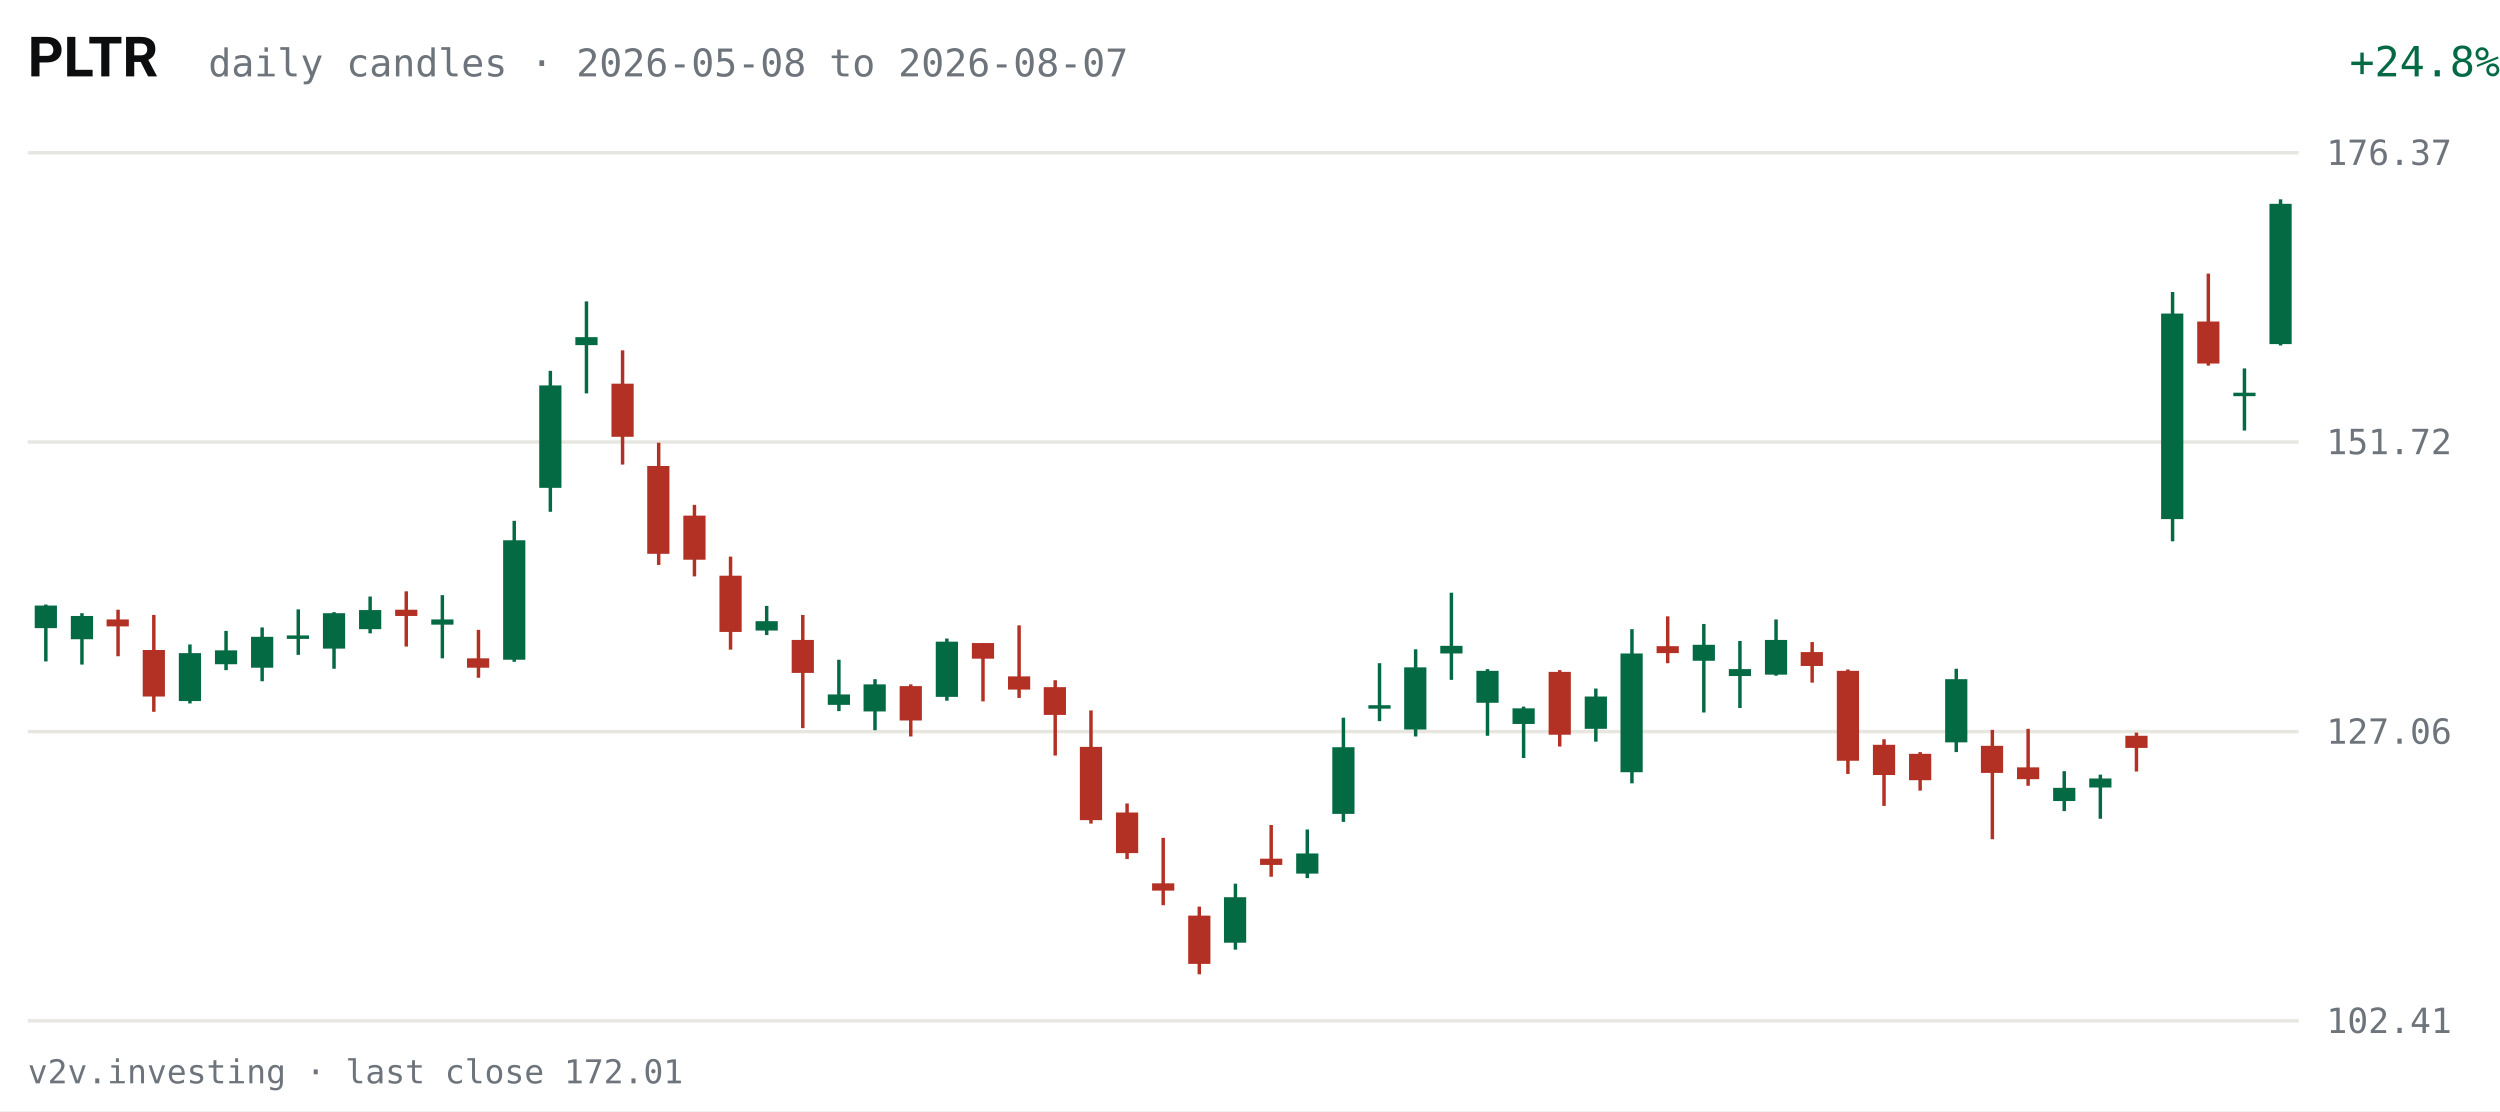
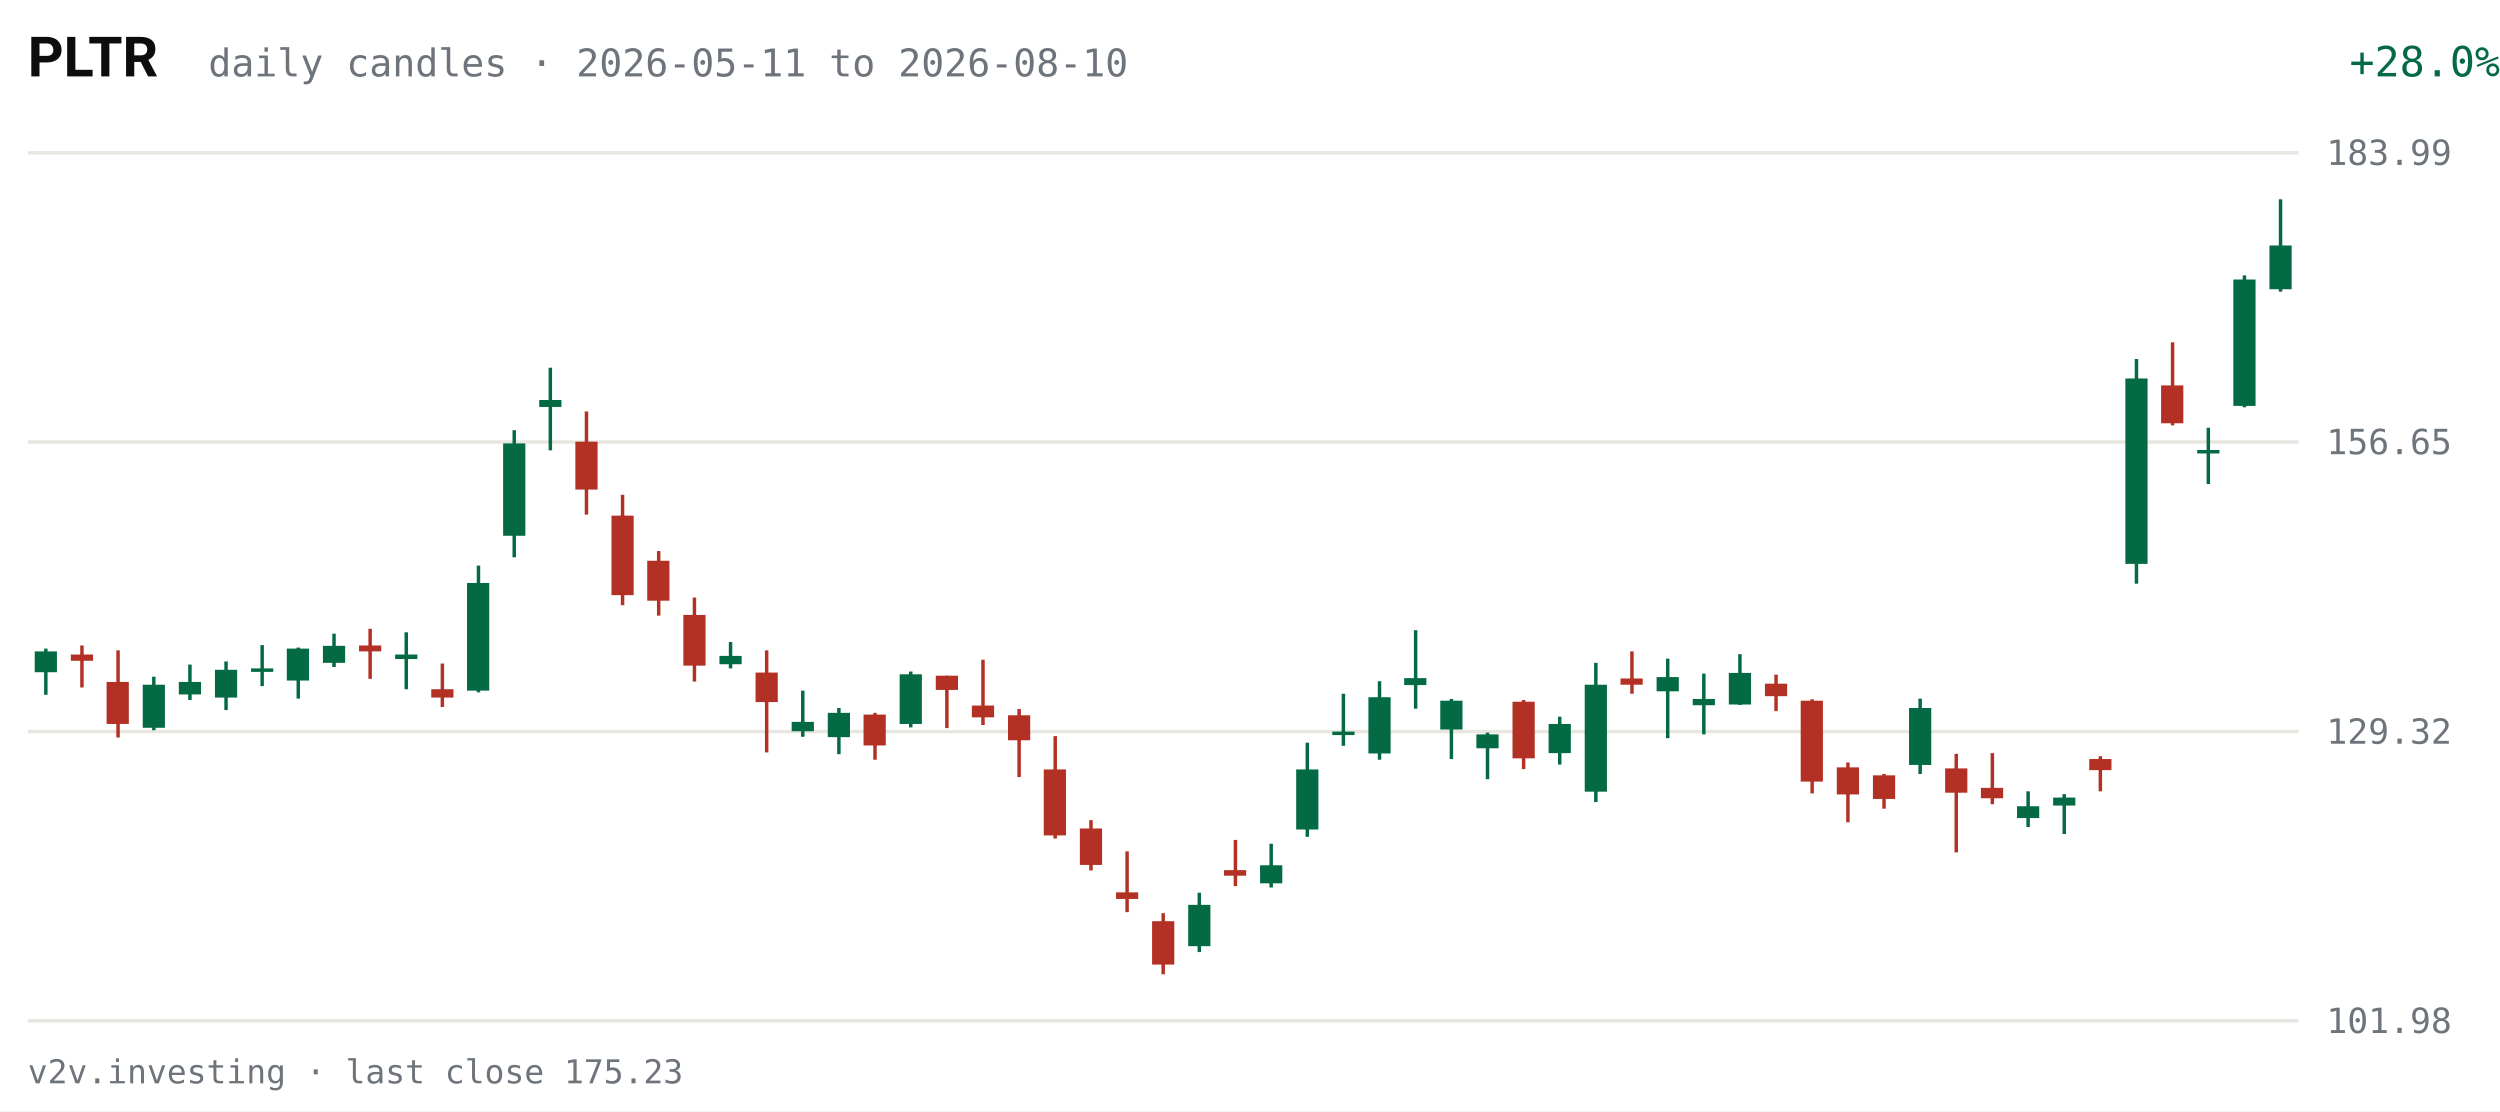
<svg xmlns="http://www.w3.org/2000/svg" viewBox="0 0 720 320" width="720" height="320" role="img" aria-label="PLTR daily candles, last 63 sessions">
  <rect width="720" height="320" fill="#FFFFFF" />
  <text x="8" y="22" fill="#0C0D0E" font-size="16" font-weight="600" font-family="system-ui,-apple-system,Segoe UI,Roboto,sans-serif">PLTR</text>
-   <text x="60" y="22" fill="#6E747B" font-size="11" font-family="ui-monospace,SFMono-Regular,Menlo,Consolas,monospace">daily candles · 2026-05-08 to 2026-08-07</text>
-   <text x="670" y="22" fill="#046A44" font-size="12" text-anchor="end" font-family="ui-monospace,SFMono-Regular,Menlo,Consolas,monospace" transform="translate(50,0)">+24.8%</text>
+   <text x="60" y="22" fill="#6E747B" font-size="11" font-family="ui-monospace,SFMono-Regular,Menlo,Consolas,monospace">daily candles · 2026-05-11 to 2026-08-10</text>
+   <text x="670" y="22" fill="#046A44" font-size="12" text-anchor="end" font-family="ui-monospace,SFMono-Regular,Menlo,Consolas,monospace" transform="translate(50,0)">+28.0%</text>
  <g font-family="ui-monospace,SFMono-Regular,Menlo,Consolas,monospace">
    <line x1="8" y1="294.0" x2="662" y2="294.0" stroke="#E7E6E1" stroke-width="1" />
-     <text x="670" y="297.5" fill="#6E747B" font-size="10">102.41</text>
+     <text x="670" y="297.5" fill="#6E747B" font-size="10">101.98</text>
    <line x1="8" y1="210.7" x2="662" y2="210.7" stroke="#E7E6E1" stroke-width="1" />
-     <text x="670" y="214.2" fill="#6E747B" font-size="10">127.06</text>
+     <text x="670" y="214.2" fill="#6E747B" font-size="10">129.32</text>
    <line x1="8" y1="127.3" x2="662" y2="127.3" stroke="#E7E6E1" stroke-width="1" />
-     <text x="670" y="130.8" fill="#6E747B" font-size="10">151.72</text>
+     <text x="670" y="130.8" fill="#6E747B" font-size="10">156.65</text>
    <line x1="8" y1="44.0" x2="662" y2="44.0" stroke="#E7E6E1" stroke-width="1" />
-     <text x="670" y="47.5" fill="#6E747B" font-size="10">176.37</text>
-     <line x1="13.2" y1="174.1" x2="13.2" y2="190.5" stroke="#046A44" stroke-width="1" />
-     <rect x="10.0" y="174.4" width="6.4" height="6.5" fill="#046A44" />
-     <line x1="23.6" y1="176.6" x2="23.6" y2="191.4" stroke="#046A44" stroke-width="1" />
-     <rect x="20.4" y="177.4" width="6.4" height="6.7" fill="#046A44" />
-     <line x1="34.0" y1="175.6" x2="34.0" y2="189.0" stroke="#B33124" stroke-width="1" />
-     <rect x="30.7" y="178.4" width="6.4" height="2.0" fill="#B33124" />
-     <line x1="44.3" y1="177.1" x2="44.3" y2="205.0" stroke="#B33124" stroke-width="1" />
-     <rect x="41.1" y="187.2" width="6.4" height="13.4" fill="#B33124" />
-     <line x1="54.7" y1="185.6" x2="54.7" y2="202.6" stroke="#046A44" stroke-width="1" />
-     <rect x="51.5" y="188.1" width="6.4" height="13.8" fill="#046A44" />
-     <line x1="65.1" y1="181.7" x2="65.1" y2="193.0" stroke="#046A44" stroke-width="1" />
-     <rect x="61.9" y="187.3" width="6.4" height="4.0" fill="#046A44" />
-     <line x1="75.5" y1="180.7" x2="75.5" y2="196.2" stroke="#046A44" stroke-width="1" />
-     <rect x="72.3" y="183.4" width="6.4" height="8.9" fill="#046A44" />
-     <line x1="85.9" y1="175.5" x2="85.9" y2="188.6" stroke="#046A44" stroke-width="1" />
-     <rect x="82.6" y="183.0" width="6.4" height="1.0" fill="#046A44" />
-     <line x1="96.2" y1="176.3" x2="96.2" y2="192.6" stroke="#046A44" stroke-width="1" />
-     <rect x="93.0" y="176.6" width="6.4" height="10.2" fill="#046A44" />
-     <line x1="106.6" y1="171.8" x2="106.6" y2="182.4" stroke="#046A44" stroke-width="1" />
-     <rect x="103.4" y="175.7" width="6.4" height="5.5" fill="#046A44" />
-     <line x1="117.0" y1="170.3" x2="117.0" y2="186.2" stroke="#B33124" stroke-width="1" />
-     <rect x="113.8" y="175.6" width="6.4" height="1.8" fill="#B33124" />
-     <line x1="127.4" y1="171.4" x2="127.4" y2="189.6" stroke="#046A44" stroke-width="1" />
-     <rect x="124.2" y="178.4" width="6.4" height="1.5" fill="#046A44" />
-     <line x1="137.8" y1="181.4" x2="137.8" y2="195.2" stroke="#B33124" stroke-width="1" />
-     <rect x="134.5" y="189.6" width="6.4" height="2.7" fill="#B33124" />
-     <line x1="148.1" y1="150.0" x2="148.1" y2="190.6" stroke="#046A44" stroke-width="1" />
-     <rect x="144.9" y="155.6" width="6.4" height="34.4" fill="#046A44" />
-     <line x1="158.5" y1="106.8" x2="158.5" y2="147.4" stroke="#046A44" stroke-width="1" />
-     <rect x="155.3" y="111.0" width="6.4" height="29.5" fill="#046A44" />
-     <line x1="168.9" y1="86.8" x2="168.9" y2="113.3" stroke="#046A44" stroke-width="1" />
-     <rect x="165.7" y="97.1" width="6.4" height="2.3" fill="#046A44" />
-     <line x1="179.3" y1="100.9" x2="179.3" y2="133.8" stroke="#B33124" stroke-width="1" />
-     <rect x="176.1" y="110.5" width="6.4" height="15.3" fill="#B33124" />
-     <line x1="189.7" y1="127.5" x2="189.7" y2="162.7" stroke="#B33124" stroke-width="1" />
-     <rect x="186.4" y="134.2" width="6.4" height="25.3" fill="#B33124" />
-     <line x1="200.0" y1="145.4" x2="200.0" y2="166.0" stroke="#B33124" stroke-width="1" />
-     <rect x="196.8" y="148.5" width="6.4" height="12.7" fill="#B33124" />
-     <line x1="210.4" y1="160.3" x2="210.4" y2="187.1" stroke="#B33124" stroke-width="1" />
-     <rect x="207.2" y="165.8" width="6.4" height="16.2" fill="#B33124" />
-     <line x1="220.8" y1="174.5" x2="220.8" y2="182.9" stroke="#046A44" stroke-width="1" />
-     <rect x="217.6" y="178.9" width="6.4" height="2.7" fill="#046A44" />
-     <line x1="231.2" y1="177.1" x2="231.2" y2="209.7" stroke="#B33124" stroke-width="1" />
-     <rect x="228.0" y="184.3" width="6.4" height="9.5" fill="#B33124" />
-     <line x1="241.6" y1="190.0" x2="241.6" y2="204.8" stroke="#046A44" stroke-width="1" />
-     <rect x="238.4" y="200.0" width="6.4" height="3.0" fill="#046A44" />
-     <line x1="252.0" y1="195.6" x2="252.0" y2="210.3" stroke="#046A44" stroke-width="1" />
-     <rect x="248.7" y="197.1" width="6.4" height="7.8" fill="#046A44" />
-     <line x1="262.3" y1="197.1" x2="262.3" y2="212.1" stroke="#B33124" stroke-width="1" />
-     <rect x="259.1" y="197.6" width="6.4" height="9.9" fill="#B33124" />
-     <line x1="272.7" y1="183.9" x2="272.7" y2="201.8" stroke="#046A44" stroke-width="1" />
-     <rect x="269.5" y="184.8" width="6.4" height="15.9" fill="#046A44" />
-     <line x1="283.1" y1="185.2" x2="283.1" y2="202.0" stroke="#B33124" stroke-width="1" />
-     <rect x="279.9" y="185.2" width="6.4" height="4.5" fill="#B33124" />
-     <line x1="293.5" y1="180.1" x2="293.5" y2="201.0" stroke="#B33124" stroke-width="1" />
-     <rect x="290.3" y="194.8" width="6.4" height="3.8" fill="#B33124" />
-     <line x1="303.9" y1="195.9" x2="303.9" y2="217.6" stroke="#B33124" stroke-width="1" />
-     <rect x="300.6" y="197.9" width="6.4" height="8.0" fill="#B33124" />
-     <line x1="314.2" y1="204.6" x2="314.2" y2="237.2" stroke="#B33124" stroke-width="1" />
-     <rect x="311.0" y="215.1" width="6.4" height="21.1" fill="#B33124" />
-     <line x1="324.6" y1="231.4" x2="324.6" y2="247.4" stroke="#B33124" stroke-width="1" />
-     <rect x="321.4" y="234.0" width="6.4" height="11.7" fill="#B33124" />
-     <line x1="335.0" y1="241.3" x2="335.0" y2="260.7" stroke="#B33124" stroke-width="1" />
-     <rect x="331.8" y="254.4" width="6.4" height="2.1" fill="#B33124" />
-     <line x1="345.4" y1="261.1" x2="345.4" y2="280.6" stroke="#B33124" stroke-width="1" />
-     <rect x="342.2" y="263.7" width="6.4" height="13.9" fill="#B33124" />
-     <line x1="355.8" y1="254.5" x2="355.8" y2="273.5" stroke="#046A44" stroke-width="1" />
-     <rect x="352.5" y="258.4" width="6.4" height="13.1" fill="#046A44" />
-     <line x1="366.1" y1="237.6" x2="366.1" y2="252.5" stroke="#B33124" stroke-width="1" />
-     <rect x="362.9" y="247.3" width="6.4" height="1.8" fill="#B33124" />
-     <line x1="376.5" y1="238.9" x2="376.5" y2="252.9" stroke="#046A44" stroke-width="1" />
-     <rect x="373.3" y="245.8" width="6.4" height="5.8" fill="#046A44" />
-     <line x1="386.9" y1="206.7" x2="386.9" y2="236.7" stroke="#046A44" stroke-width="1" />
-     <rect x="383.7" y="215.2" width="6.4" height="19.2" fill="#046A44" />
-     <line x1="397.3" y1="191.0" x2="397.3" y2="207.7" stroke="#046A44" stroke-width="1" />
-     <rect x="394.1" y="203.1" width="6.4" height="1.0" fill="#046A44" />
-     <line x1="407.7" y1="187.0" x2="407.7" y2="212.1" stroke="#046A44" stroke-width="1" />
-     <rect x="404.4" y="192.2" width="6.4" height="17.9" fill="#046A44" />
-     <line x1="418.0" y1="170.7" x2="418.0" y2="195.8" stroke="#046A44" stroke-width="1" />
-     <rect x="414.8" y="186.0" width="6.4" height="2.2" fill="#046A44" />
-     <line x1="428.4" y1="192.7" x2="428.4" y2="211.9" stroke="#046A44" stroke-width="1" />
-     <rect x="425.2" y="193.2" width="6.4" height="9.2" fill="#046A44" />
-     <line x1="438.8" y1="203.5" x2="438.8" y2="218.3" stroke="#046A44" stroke-width="1" />
-     <rect x="435.6" y="204.0" width="6.4" height="4.5" fill="#046A44" />
-     <line x1="449.2" y1="193.0" x2="449.2" y2="215.0" stroke="#B33124" stroke-width="1" />
-     <rect x="446.0" y="193.5" width="6.4" height="18.1" fill="#B33124" />
-     <line x1="459.6" y1="198.3" x2="459.6" y2="213.6" stroke="#046A44" stroke-width="1" />
-     <rect x="456.4" y="200.6" width="6.4" height="9.3" fill="#046A44" />
-     <line x1="470.0" y1="181.2" x2="470.0" y2="225.6" stroke="#046A44" stroke-width="1" />
-     <rect x="466.7" y="188.2" width="6.4" height="34.2" fill="#046A44" />
-     <line x1="480.3" y1="177.5" x2="480.3" y2="191.0" stroke="#B33124" stroke-width="1" />
-     <rect x="477.1" y="186.1" width="6.4" height="2.0" fill="#B33124" />
-     <line x1="490.7" y1="179.7" x2="490.7" y2="205.2" stroke="#046A44" stroke-width="1" />
-     <rect x="487.5" y="185.7" width="6.4" height="4.6" fill="#046A44" />
-     <line x1="501.1" y1="184.6" x2="501.1" y2="203.9" stroke="#046A44" stroke-width="1" />
-     <rect x="497.9" y="192.7" width="6.4" height="2.0" fill="#046A44" />
-     <line x1="511.5" y1="178.4" x2="511.5" y2="194.6" stroke="#046A44" stroke-width="1" />
-     <rect x="508.3" y="184.3" width="6.4" height="10.0" fill="#046A44" />
-     <line x1="521.9" y1="184.9" x2="521.9" y2="196.6" stroke="#B33124" stroke-width="1" />
-     <rect x="518.6" y="187.8" width="6.4" height="4.0" fill="#B33124" />
-     <line x1="532.2" y1="192.8" x2="532.2" y2="222.9" stroke="#B33124" stroke-width="1" />
-     <rect x="529.0" y="193.2" width="6.4" height="25.9" fill="#B33124" />
-     <line x1="542.6" y1="212.9" x2="542.6" y2="232.1" stroke="#B33124" stroke-width="1" />
-     <rect x="539.4" y="214.5" width="6.4" height="8.7" fill="#B33124" />
-     <line x1="553.0" y1="216.6" x2="553.0" y2="227.7" stroke="#B33124" stroke-width="1" />
-     <rect x="549.8" y="217.1" width="6.4" height="7.6" fill="#B33124" />
-     <line x1="563.4" y1="192.6" x2="563.4" y2="216.6" stroke="#046A44" stroke-width="1" />
-     <rect x="560.2" y="195.6" width="6.4" height="18.2" fill="#046A44" />
-     <line x1="573.8" y1="210.2" x2="573.8" y2="241.7" stroke="#B33124" stroke-width="1" />
-     <rect x="570.5" y="214.8" width="6.4" height="7.8" fill="#B33124" />
-     <line x1="584.1" y1="209.9" x2="584.1" y2="226.3" stroke="#B33124" stroke-width="1" />
-     <rect x="580.9" y="221.0" width="6.4" height="3.4" fill="#B33124" />
-     <line x1="594.5" y1="222.1" x2="594.5" y2="233.6" stroke="#046A44" stroke-width="1" />
-     <rect x="591.3" y="226.9" width="6.4" height="3.8" fill="#046A44" />
-     <line x1="604.9" y1="223.1" x2="604.9" y2="235.8" stroke="#046A44" stroke-width="1" />
-     <rect x="601.7" y="224.2" width="6.4" height="2.6" fill="#046A44" />
-     <line x1="615.3" y1="211.0" x2="615.3" y2="222.2" stroke="#B33124" stroke-width="1" />
-     <rect x="612.1" y="211.9" width="6.4" height="3.5" fill="#B33124" />
-     <line x1="625.7" y1="84.1" x2="625.7" y2="155.9" stroke="#046A44" stroke-width="1" />
-     <rect x="622.4" y="90.3" width="6.4" height="59.2" fill="#046A44" />
-     <line x1="636.0" y1="78.8" x2="636.0" y2="105.3" stroke="#B33124" stroke-width="1" />
-     <rect x="632.8" y="92.6" width="6.4" height="12.1" fill="#B33124" />
-     <line x1="646.4" y1="106.1" x2="646.4" y2="124.0" stroke="#046A44" stroke-width="1" />
-     <rect x="643.2" y="113.1" width="6.4" height="1.0" fill="#046A44" />
-     <line x1="656.8" y1="57.4" x2="656.8" y2="99.5" stroke="#046A44" stroke-width="1" />
-     <rect x="653.6" y="58.7" width="6.4" height="40.4" fill="#046A44" />
+     <text x="670" y="47.5" fill="#6E747B" font-size="10">183.99</text>
+     <line x1="13.2" y1="186.8" x2="13.2" y2="200.1" stroke="#046A44" stroke-width="1" />
+     <rect x="10.0" y="187.6" width="6.4" height="6.0" fill="#046A44" />
+     <line x1="23.6" y1="185.9" x2="23.6" y2="198.0" stroke="#B33124" stroke-width="1" />
+     <rect x="20.4" y="188.5" width="6.4" height="1.8" fill="#B33124" />
+     <line x1="34.0" y1="187.3" x2="34.0" y2="212.4" stroke="#B33124" stroke-width="1" />
+     <rect x="30.7" y="196.4" width="6.4" height="12.1" fill="#B33124" />
+     <line x1="44.3" y1="194.9" x2="44.3" y2="210.3" stroke="#046A44" stroke-width="1" />
+     <rect x="41.1" y="197.2" width="6.4" height="12.4" fill="#046A44" />
+     <line x1="54.7" y1="191.4" x2="54.7" y2="201.6" stroke="#046A44" stroke-width="1" />
+     <rect x="51.5" y="196.4" width="6.4" height="3.6" fill="#046A44" />
+     <line x1="65.1" y1="190.5" x2="65.1" y2="204.5" stroke="#046A44" stroke-width="1" />
+     <rect x="61.9" y="192.9" width="6.4" height="8.0" fill="#046A44" />
+     <line x1="75.5" y1="185.8" x2="75.5" y2="197.6" stroke="#046A44" stroke-width="1" />
+     <rect x="72.3" y="192.5" width="6.4" height="1.0" fill="#046A44" />
+     <line x1="85.9" y1="186.5" x2="85.9" y2="201.2" stroke="#046A44" stroke-width="1" />
+     <rect x="82.6" y="186.8" width="6.4" height="9.2" fill="#046A44" />
+     <line x1="96.2" y1="182.5" x2="96.2" y2="192.1" stroke="#046A44" stroke-width="1" />
+     <rect x="93.0" y="186.0" width="6.4" height="4.9" fill="#046A44" />
+     <line x1="106.6" y1="181.1" x2="106.6" y2="195.5" stroke="#B33124" stroke-width="1" />
+     <rect x="103.4" y="185.9" width="6.4" height="1.7" fill="#B33124" />
+     <line x1="117.0" y1="182.1" x2="117.0" y2="198.5" stroke="#046A44" stroke-width="1" />
+     <rect x="113.8" y="188.5" width="6.4" height="1.3" fill="#046A44" />
+     <line x1="127.4" y1="191.1" x2="127.4" y2="203.6" stroke="#B33124" stroke-width="1" />
+     <rect x="124.2" y="198.5" width="6.4" height="2.4" fill="#B33124" />
+     <line x1="137.8" y1="162.9" x2="137.8" y2="199.4" stroke="#046A44" stroke-width="1" />
+     <rect x="134.5" y="167.9" width="6.4" height="31.0" fill="#046A44" />
+     <line x1="148.1" y1="123.9" x2="148.1" y2="160.5" stroke="#046A44" stroke-width="1" />
+     <rect x="144.9" y="127.7" width="6.4" height="26.6" fill="#046A44" />
+     <line x1="158.5" y1="105.9" x2="158.5" y2="129.7" stroke="#046A44" stroke-width="1" />
+     <rect x="155.3" y="115.2" width="6.4" height="2.0" fill="#046A44" />
+     <line x1="168.9" y1="118.5" x2="168.9" y2="148.2" stroke="#B33124" stroke-width="1" />
+     <rect x="165.7" y="127.2" width="6.4" height="13.8" fill="#B33124" />
+     <line x1="179.3" y1="142.5" x2="179.3" y2="174.3" stroke="#B33124" stroke-width="1" />
+     <rect x="176.1" y="148.5" width="6.4" height="22.9" fill="#B33124" />
+     <line x1="189.7" y1="158.7" x2="189.7" y2="177.3" stroke="#B33124" stroke-width="1" />
+     <rect x="186.4" y="161.5" width="6.4" height="11.5" fill="#B33124" />
+     <line x1="200.0" y1="172.1" x2="200.0" y2="196.3" stroke="#B33124" stroke-width="1" />
+     <rect x="196.8" y="177.1" width="6.4" height="14.6" fill="#B33124" />
+     <line x1="210.4" y1="184.9" x2="210.4" y2="192.5" stroke="#046A44" stroke-width="1" />
+     <rect x="207.2" y="188.9" width="6.4" height="2.4" fill="#046A44" />
+     <line x1="220.8" y1="187.3" x2="220.8" y2="216.7" stroke="#B33124" stroke-width="1" />
+     <rect x="217.6" y="193.7" width="6.4" height="8.5" fill="#B33124" />
+     <line x1="231.2" y1="198.9" x2="231.2" y2="212.2" stroke="#046A44" stroke-width="1" />
+     <rect x="228.0" y="207.9" width="6.4" height="2.7" fill="#046A44" />
+     <line x1="241.6" y1="203.9" x2="241.6" y2="217.2" stroke="#046A44" stroke-width="1" />
+     <rect x="238.4" y="205.3" width="6.4" height="7.0" fill="#046A44" />
+     <line x1="252.0" y1="205.3" x2="252.0" y2="218.8" stroke="#B33124" stroke-width="1" />
+     <rect x="248.7" y="205.8" width="6.4" height="8.9" fill="#B33124" />
+     <line x1="262.3" y1="193.4" x2="262.3" y2="209.5" stroke="#046A44" stroke-width="1" />
+     <rect x="259.1" y="194.2" width="6.4" height="14.3" fill="#046A44" />
+     <line x1="272.7" y1="194.6" x2="272.7" y2="209.7" stroke="#B33124" stroke-width="1" />
+     <rect x="269.5" y="194.6" width="6.4" height="4.1" fill="#B33124" />
+     <line x1="283.1" y1="190.0" x2="283.1" y2="208.8" stroke="#B33124" stroke-width="1" />
+     <rect x="279.9" y="203.2" width="6.4" height="3.4" fill="#B33124" />
+     <line x1="293.5" y1="204.2" x2="293.5" y2="223.8" stroke="#B33124" stroke-width="1" />
+     <rect x="290.3" y="206.0" width="6.4" height="7.2" fill="#B33124" />
+     <line x1="303.9" y1="212.0" x2="303.9" y2="241.5" stroke="#B33124" stroke-width="1" />
+     <rect x="300.6" y="221.6" width="6.4" height="19.0" fill="#B33124" />
+     <line x1="314.2" y1="236.2" x2="314.2" y2="250.7" stroke="#B33124" stroke-width="1" />
+     <rect x="311.0" y="238.6" width="6.4" height="10.5" fill="#B33124" />
+     <line x1="324.6" y1="245.2" x2="324.6" y2="262.7" stroke="#B33124" stroke-width="1" />
+     <rect x="321.4" y="257.0" width="6.4" height="1.9" fill="#B33124" />
+     <line x1="335.0" y1="263.0" x2="335.0" y2="280.6" stroke="#B33124" stroke-width="1" />
+     <rect x="331.8" y="265.3" width="6.4" height="12.5" fill="#B33124" />
+     <line x1="345.4" y1="257.1" x2="345.4" y2="274.2" stroke="#046A44" stroke-width="1" />
+     <rect x="342.2" y="260.6" width="6.4" height="11.9" fill="#046A44" />
+     <line x1="355.8" y1="241.9" x2="355.8" y2="255.2" stroke="#B33124" stroke-width="1" />
+     <rect x="352.5" y="250.6" width="6.4" height="1.6" fill="#B33124" />
+     <line x1="366.1" y1="243.0" x2="366.1" y2="255.6" stroke="#046A44" stroke-width="1" />
+     <rect x="362.9" y="249.2" width="6.4" height="5.2" fill="#046A44" />
+     <line x1="376.5" y1="213.9" x2="376.5" y2="241.0" stroke="#046A44" stroke-width="1" />
+     <rect x="373.3" y="221.6" width="6.4" height="17.3" fill="#046A44" />
+     <line x1="386.9" y1="199.8" x2="386.9" y2="214.8" stroke="#046A44" stroke-width="1" />
+     <rect x="383.7" y="210.7" width="6.4" height="1.0" fill="#046A44" />
+     <line x1="397.3" y1="196.2" x2="397.3" y2="218.8" stroke="#046A44" stroke-width="1" />
+     <rect x="394.1" y="200.8" width="6.4" height="16.2" fill="#046A44" />
+     <line x1="407.7" y1="181.5" x2="407.7" y2="204.1" stroke="#046A44" stroke-width="1" />
+     <rect x="404.4" y="195.3" width="6.4" height="2.0" fill="#046A44" />
+     <line x1="418.0" y1="201.3" x2="418.0" y2="218.6" stroke="#046A44" stroke-width="1" />
+     <rect x="414.8" y="201.8" width="6.4" height="8.3" fill="#046A44" />
+     <line x1="428.4" y1="211.0" x2="428.4" y2="224.4" stroke="#046A44" stroke-width="1" />
+     <rect x="425.2" y="211.5" width="6.4" height="4.0" fill="#046A44" />
+     <line x1="438.8" y1="201.6" x2="438.8" y2="221.5" stroke="#B33124" stroke-width="1" />
+     <rect x="435.6" y="202.1" width="6.4" height="16.3" fill="#B33124" />
+     <line x1="449.2" y1="206.4" x2="449.2" y2="220.2" stroke="#046A44" stroke-width="1" />
+     <rect x="446.0" y="208.5" width="6.4" height="8.4" fill="#046A44" />
+     <line x1="459.6" y1="190.9" x2="459.6" y2="231.0" stroke="#046A44" stroke-width="1" />
+     <rect x="456.4" y="197.2" width="6.4" height="30.8" fill="#046A44" />
+     <line x1="470.0" y1="187.6" x2="470.0" y2="199.8" stroke="#B33124" stroke-width="1" />
+     <rect x="466.7" y="195.4" width="6.4" height="1.8" fill="#B33124" />
+     <line x1="480.3" y1="189.7" x2="480.3" y2="212.6" stroke="#046A44" stroke-width="1" />
+     <rect x="477.1" y="195.0" width="6.4" height="4.1" fill="#046A44" />
+     <line x1="490.7" y1="194.0" x2="490.7" y2="211.5" stroke="#046A44" stroke-width="1" />
+     <rect x="487.5" y="201.3" width="6.4" height="1.8" fill="#046A44" />
+     <line x1="501.1" y1="188.4" x2="501.1" y2="203.0" stroke="#046A44" stroke-width="1" />
+     <rect x="497.9" y="193.8" width="6.4" height="9.1" fill="#046A44" />
+     <line x1="511.5" y1="194.3" x2="511.5" y2="204.8" stroke="#B33124" stroke-width="1" />
+     <rect x="508.3" y="196.9" width="6.4" height="3.6" fill="#B33124" />
+     <line x1="521.9" y1="201.4" x2="521.9" y2="228.5" stroke="#B33124" stroke-width="1" />
+     <rect x="518.6" y="201.8" width="6.4" height="23.3" fill="#B33124" />
+     <line x1="532.2" y1="219.6" x2="532.2" y2="236.8" stroke="#B33124" stroke-width="1" />
+     <rect x="529.0" y="221.0" width="6.4" height="7.8" fill="#B33124" />
+     <line x1="542.6" y1="222.9" x2="542.6" y2="232.9" stroke="#B33124" stroke-width="1" />
+     <rect x="539.4" y="223.3" width="6.4" height="6.8" fill="#B33124" />
+     <line x1="553.0" y1="201.2" x2="553.0" y2="222.9" stroke="#046A44" stroke-width="1" />
+     <rect x="549.8" y="203.9" width="6.4" height="16.4" fill="#046A44" />
+     <line x1="563.4" y1="217.1" x2="563.4" y2="245.5" stroke="#B33124" stroke-width="1" />
+     <rect x="560.2" y="221.3" width="6.4" height="7.0" fill="#B33124" />
+     <line x1="573.8" y1="216.9" x2="573.8" y2="231.6" stroke="#B33124" stroke-width="1" />
+     <rect x="570.5" y="226.9" width="6.4" height="3.0" fill="#B33124" />
+     <line x1="584.1" y1="227.9" x2="584.1" y2="238.2" stroke="#046A44" stroke-width="1" />
+     <rect x="580.9" y="232.2" width="6.4" height="3.4" fill="#046A44" />
+     <line x1="594.5" y1="228.7" x2="594.5" y2="240.2" stroke="#046A44" stroke-width="1" />
+     <rect x="591.3" y="229.7" width="6.4" height="2.3" fill="#046A44" />
+     <line x1="604.9" y1="217.8" x2="604.9" y2="227.9" stroke="#B33124" stroke-width="1" />
+     <rect x="601.7" y="218.6" width="6.4" height="3.2" fill="#B33124" />
+     <line x1="615.3" y1="103.4" x2="615.3" y2="168.1" stroke="#046A44" stroke-width="1" />
+     <rect x="612.1" y="109.0" width="6.4" height="53.4" fill="#046A44" />
+     <line x1="625.7" y1="98.6" x2="625.7" y2="122.5" stroke="#B33124" stroke-width="1" />
+     <rect x="622.4" y="111.0" width="6.4" height="10.9" fill="#B33124" />
+     <line x1="636.0" y1="123.2" x2="636.0" y2="139.4" stroke="#046A44" stroke-width="1" />
+     <rect x="632.8" y="129.6" width="6.4" height="1.0" fill="#046A44" />
+     <line x1="646.4" y1="79.3" x2="646.4" y2="117.3" stroke="#046A44" stroke-width="1" />
+     <rect x="643.2" y="80.5" width="6.4" height="36.4" fill="#046A44" />
+     <line x1="656.8" y1="57.4" x2="656.8" y2="84.0" stroke="#046A44" stroke-width="1" />
+     <rect x="653.6" y="70.7" width="6.4" height="12.6" fill="#046A44" />
  </g>
-   <text x="8" y="312" fill="#6E747B" font-size="9.5" font-family="ui-monospace,SFMono-Regular,Menlo,Consolas,monospace">v2v.investing · last close 172.01</text>
+   <text x="8" y="312" fill="#6E747B" font-size="9.5" font-family="ui-monospace,SFMono-Regular,Menlo,Consolas,monospace">v2v.investing · last close 175.23</text>
</svg>
